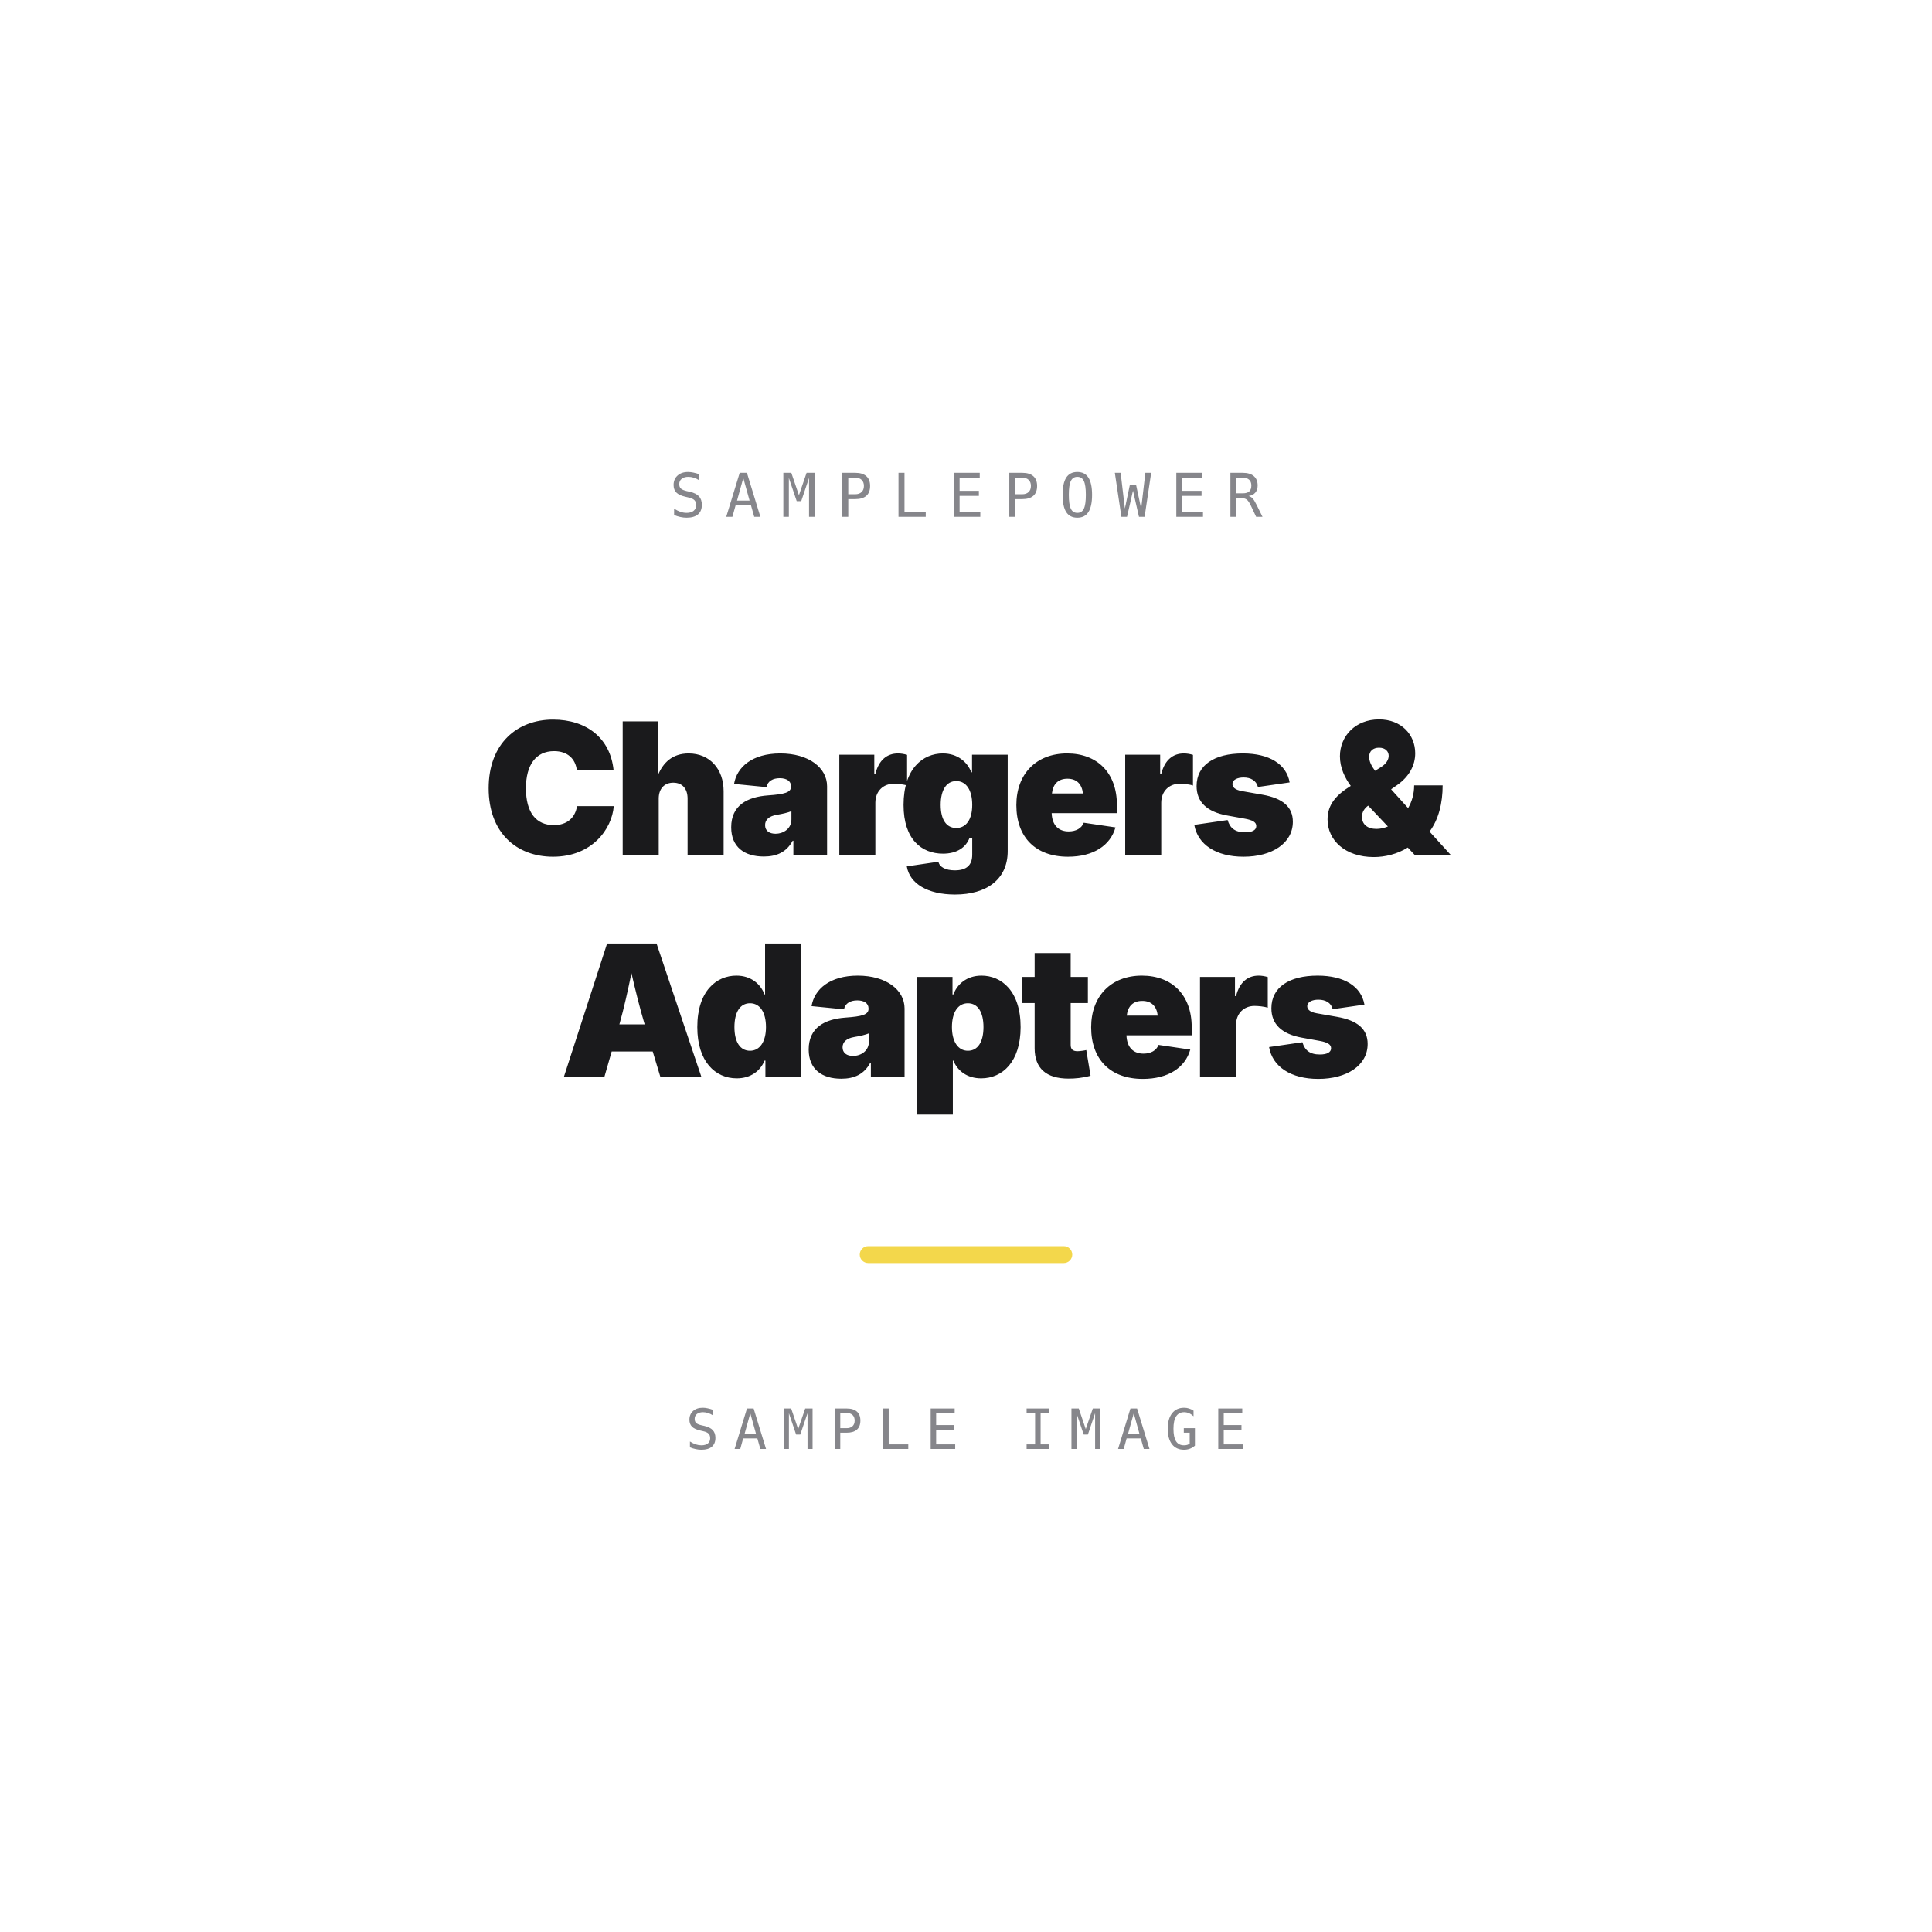
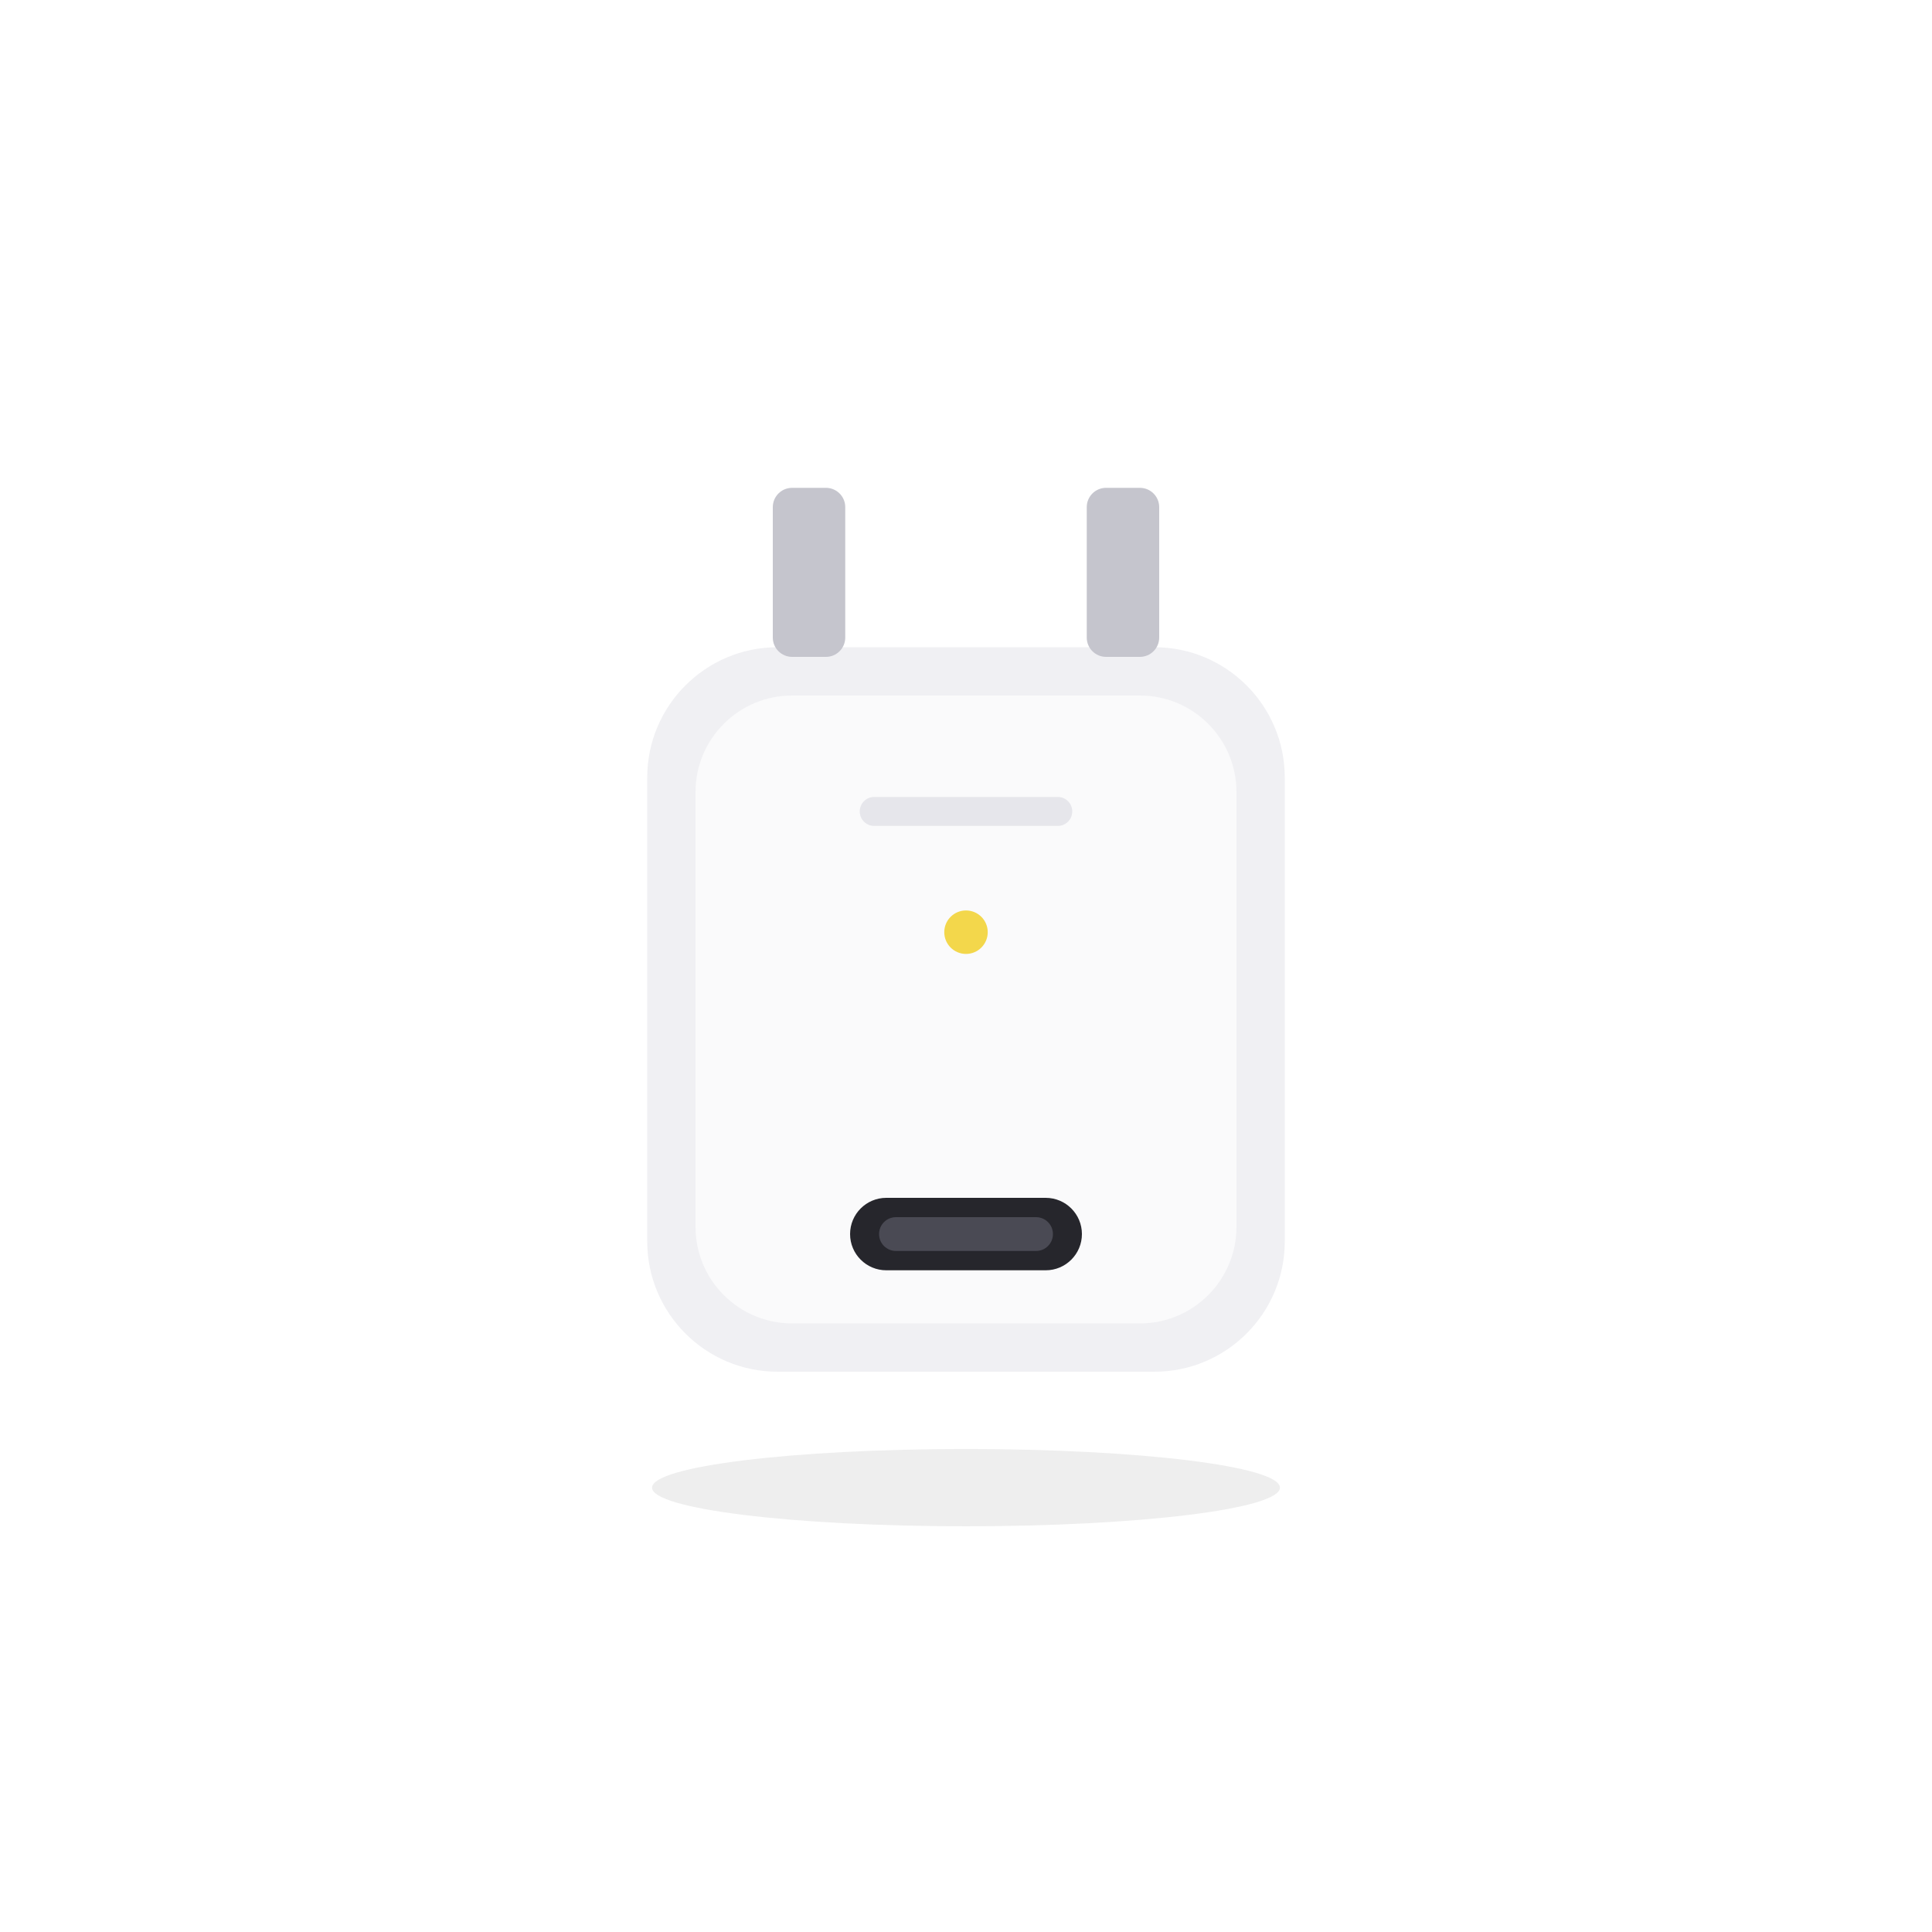
- <svg xmlns="http://www.w3.org/2000/svg" viewBox="0 0 800 800" width="800" height="800" role="img" aria-label="Chargers &amp; Adapters — sample product image">
+ <svg xmlns="http://www.w3.org/2000/svg" viewBox="0 0 800 800" width="800" height="800" role="img" aria-label="Illustration of Sample 20W USB-C Fast Charger">
  <rect width="800" height="800" fill="#FFFFFF" />
-   <text x="400" y="214" text-anchor="middle" font-family="ui-monospace, SFMono-Regular, Menlo, monospace" font-size="25" letter-spacing="8" fill="#86868B">SAMPLEPOWER</text>
-   <g font-family="Archivo, Inter, Helvetica, Arial, sans-serif">
-     <text x="400" y="354" text-anchor="middle" font-size="76" font-weight="900" letter-spacing="-2.5" fill="#1A1A1C">Chargers &amp;</text>
-     <text x="400" y="446" text-anchor="middle" font-size="76" font-weight="900" letter-spacing="-2.5" fill="#1A1A1C">Adapters</text>
-   </g>
-   <rect x="356" y="516" width="88" height="7" rx="3.5" fill="#F3D74B" />
-   <text x="400" y="600" text-anchor="middle" font-family="ui-monospace, SFMono-Regular, Menlo, monospace" font-size="23" letter-spacing="6" fill="#86868B">SAMPLE IMAGE</text>
+   <ellipse cx="400" cy="616" rx="130" ry="16" fill="#000" opacity=".07" />
+   <rect x="268" y="268" width="264" height="300" rx="54" fill="#F0F0F3" />
+   <rect x="268" y="268" width="264" height="300" rx="54" fill="none" />
+   <rect x="288" y="288" width="224" height="260" rx="40" fill="#FAFAFB" />
+   <rect x="352" y="496" width="96" height="30" rx="15" fill="#26262C" />
+   <rect x="364" y="504" width="72" height="14" rx="7" fill="#4A4A54" />
+   <rect x="320" y="202" width="30" height="70" rx="8" fill="#C5C5CD" />
+   <rect x="450" y="202" width="30" height="70" rx="8" fill="#C5C5CD" />
+   <rect x="356" y="330" width="88" height="12" rx="6" fill="#E6E6EB" />
+   <circle cx="400" cy="386" r="9" fill="#F3D74B" />
</svg>
